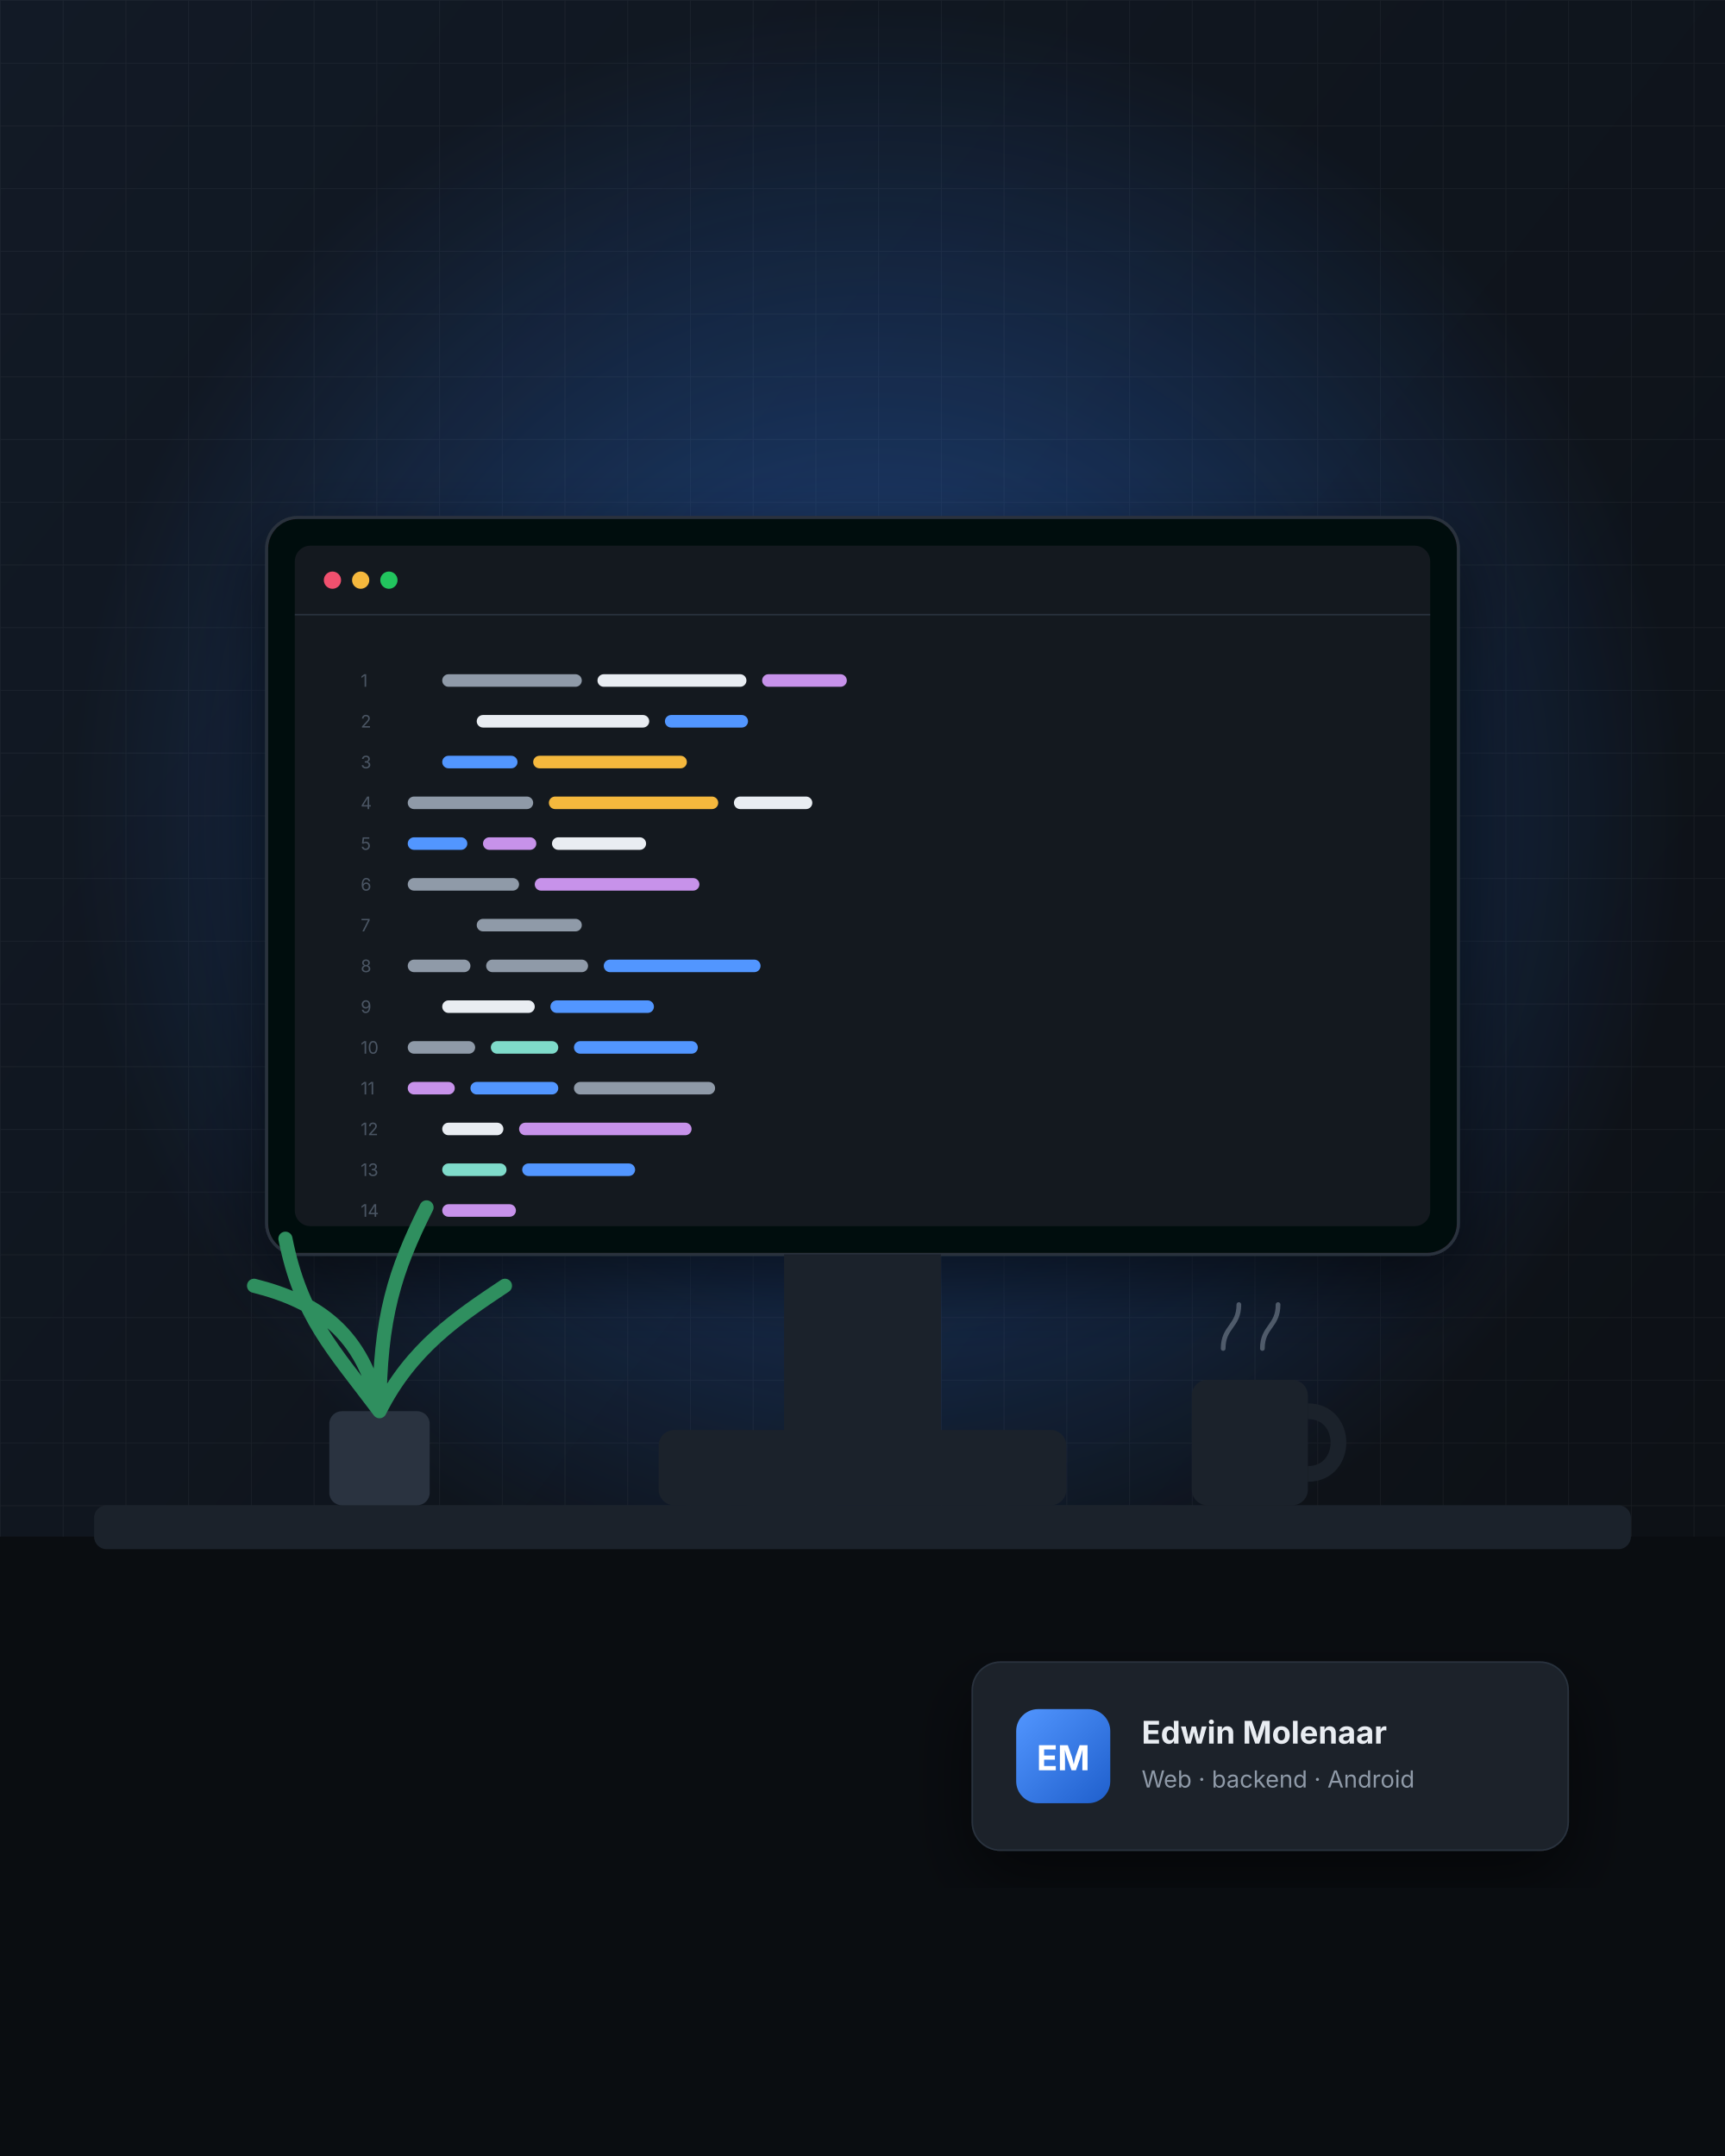
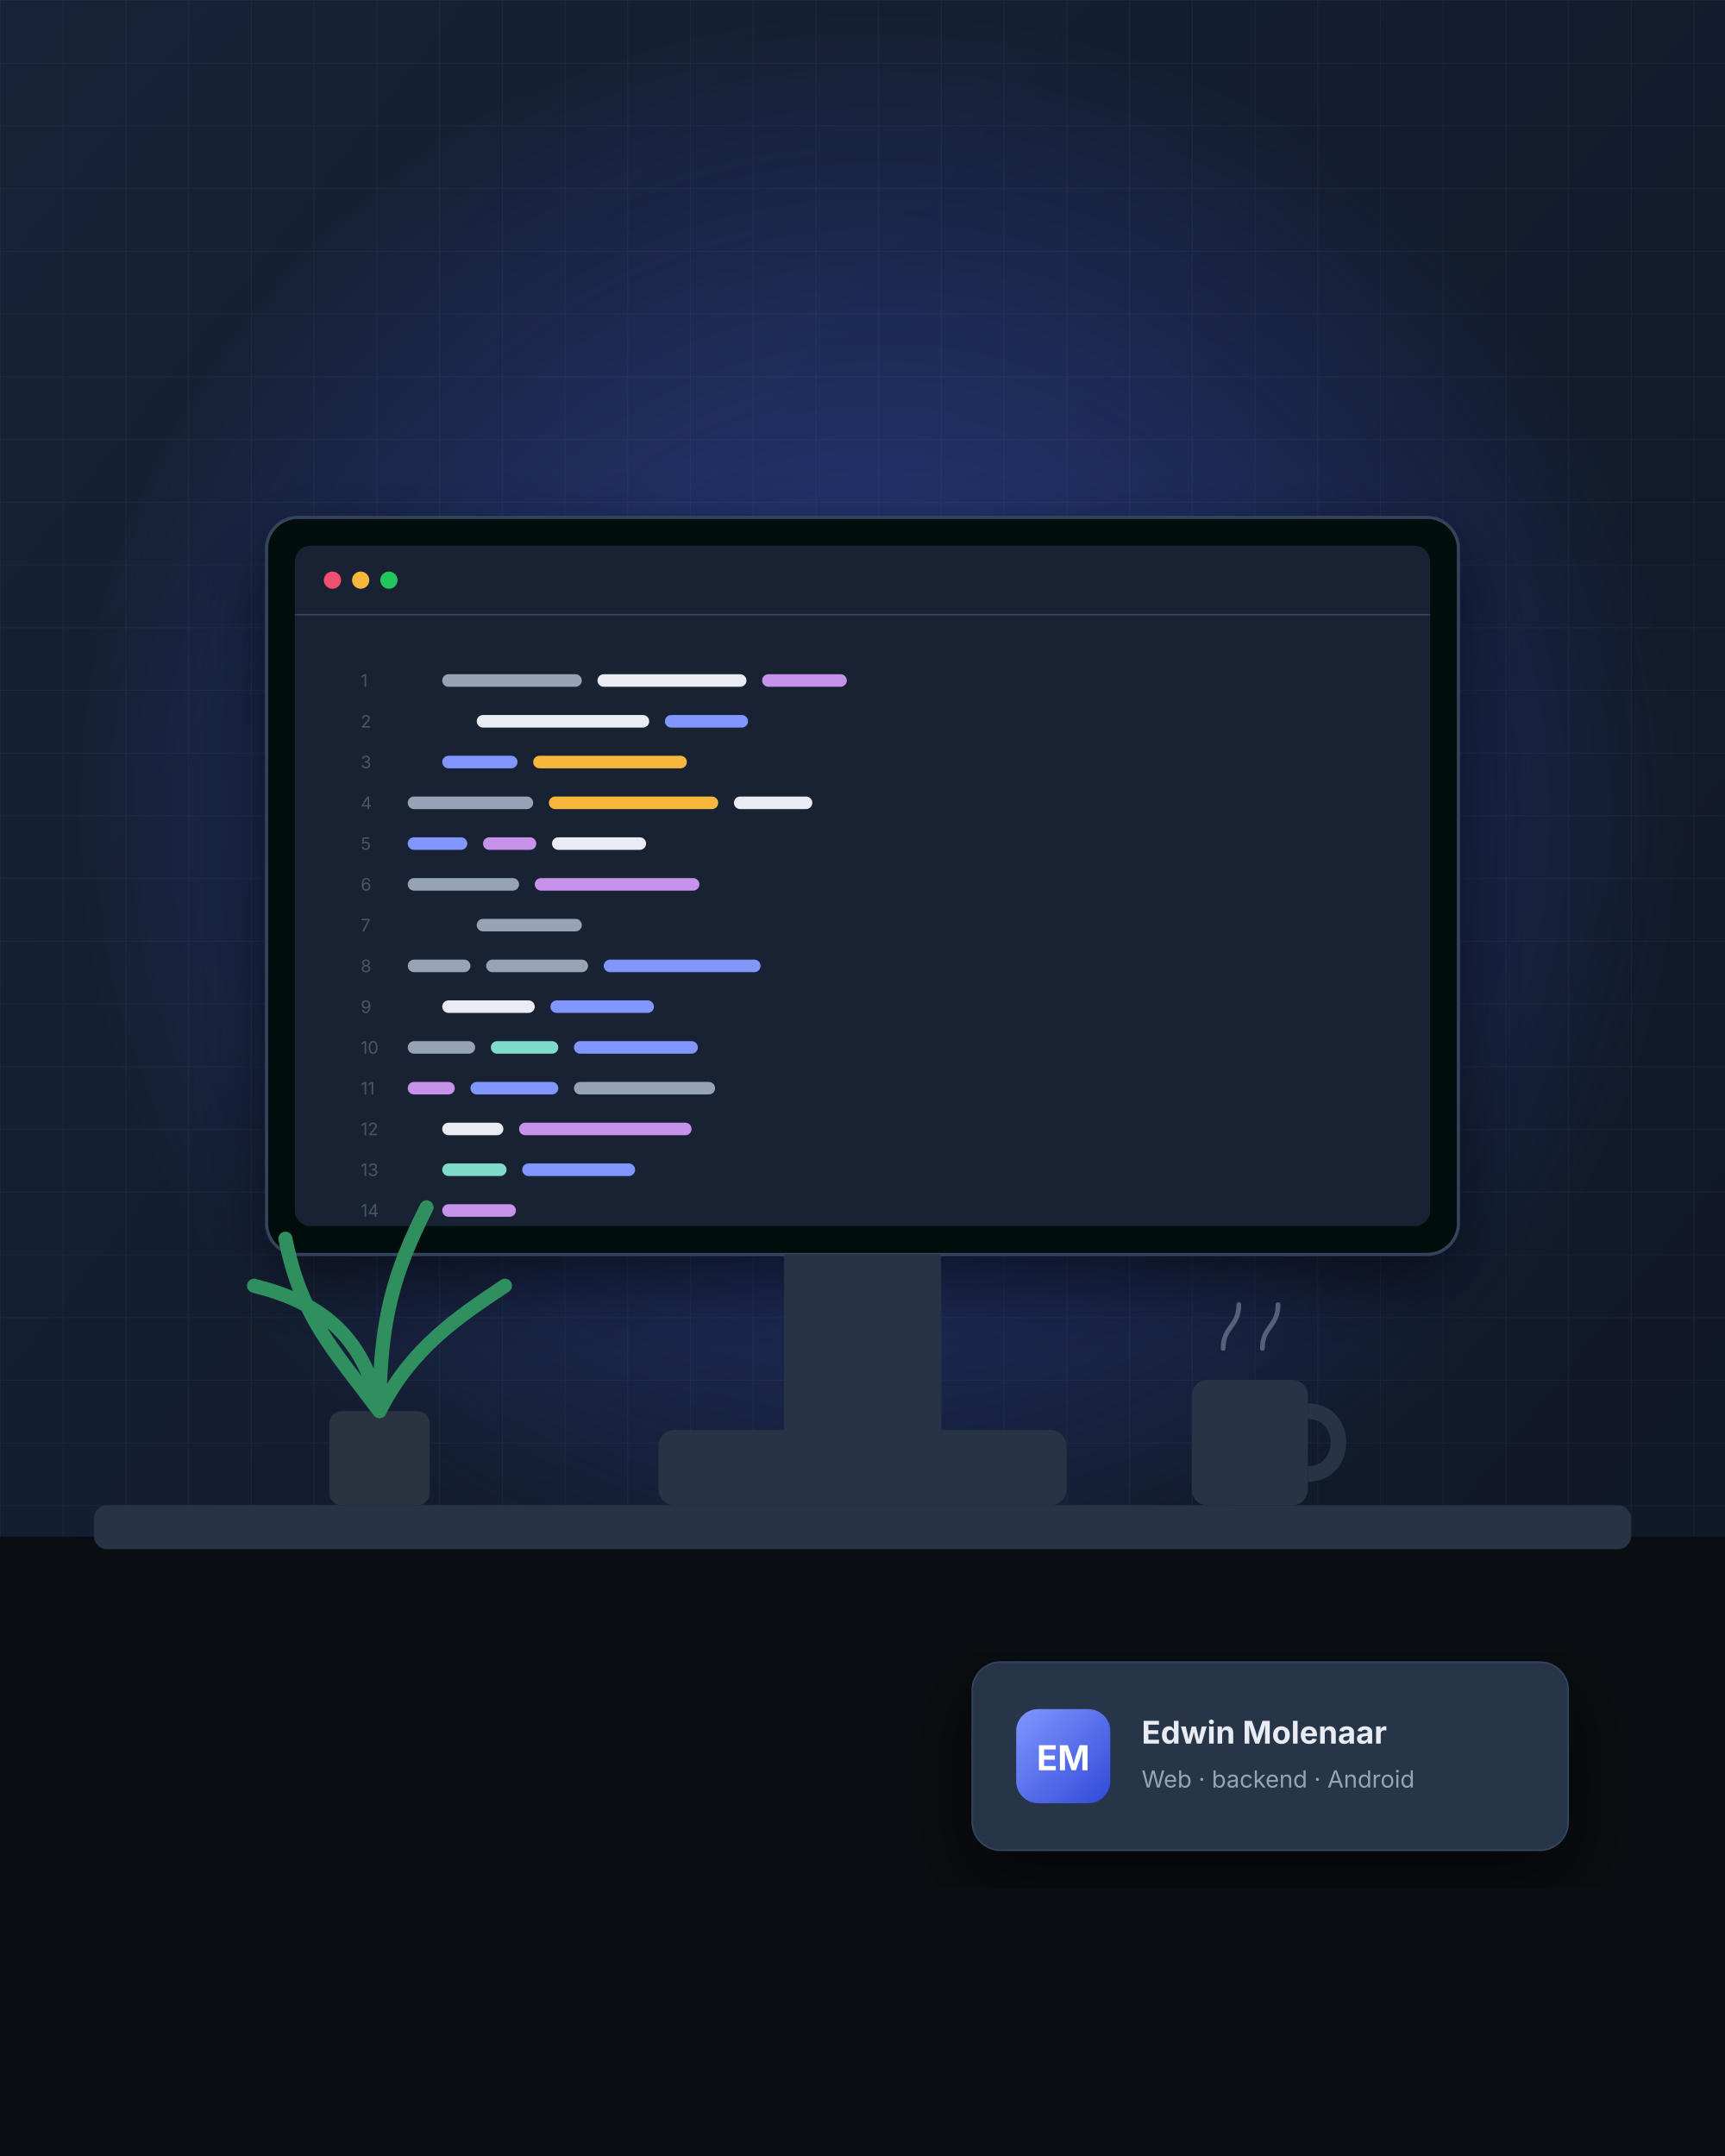
<svg xmlns="http://www.w3.org/2000/svg" width="1100" height="1375" viewBox="0 0 1100 1375">
  <defs>
    <radialGradient id="glow" cx="50%" cy="50%" r="50%">
-       <stop offset="0" stop-color="#2f80ff" stop-opacity=".45" />
-       <stop offset="1" stop-color="#2f80ff" stop-opacity="0" />
+       <stop offset="0" stop-color="#4563ff" stop-opacity=".45" />
+       <stop offset="1" stop-color="#4563ff" stop-opacity="0" />
    </radialGradient>
    <linearGradient id="bgfade" x1="0" y1="0" x2="1" y2="1">
-       <stop offset="0" stop-color="#121a26" />
-       <stop offset="1" stop-color="#0c0f13" />
+       <stop offset="0" stop-color="#172238" />
+       <stop offset="1" stop-color="#0f1724" />
    </linearGradient>
    <linearGradient id="acc" x1="0" y1="0" x2="1" y2="1">
-       <stop offset="0" stop-color="#5296ff" />
-       <stop offset="1" stop-color="#1f5fcc" />
+       <stop offset="0" stop-color="#8197ff" />
+       <stop offset="1" stop-color="#3049d8" />
    </linearGradient>
    <pattern id="grid" width="40" height="40" patternUnits="userSpaceOnUse">
      <path d="M40 0H0V40" fill="none" stroke="#ffffff" stroke-opacity=".045" />
    </pattern>
    <filter id="shadow" x="-20%" y="-20%" width="140%" height="140%">
      <feDropShadow dx="0" dy="18" stdDeviation="22" flood-color="#000" flood-opacity=".55" />
    </filter>
  </defs>
  <rect width="1100" height="1375" fill="url(#bgfade)" />
  <rect width="1100" height="1375" fill="url(#grid)" />
  <circle cx="560" cy="520" r="520" fill="url(#glow)" />
  <rect x="0" y="980" width="1100" height="395" fill="#0a0d11" />
-   <rect x="60" y="960" width="980" height="28" rx="8" fill="#1b222b" />
+   <rect x="60" y="960" width="980" height="28" rx="8" fill="#273446" />
  <g filter="url(#shadow)">
-     <rect x="170" y="330" width="760" height="470" rx="20" fill="#05070a" stroke="#29323e" stroke-width="2" />
+     <rect x="170" y="330" width="760" height="470" rx="20" fill="#05070a" stroke="#33445c" stroke-width="2" />
  </g>
-   <rect x="188" y="348" width="724" height="434" rx="10" fill="#14191f" />
-   <path d="M188 392h724" stroke="#29323e" />
+   <rect x="188" y="348" width="724" height="434" rx="10" fill="#182233" />
+   <path d="M188 392h724" stroke="#33445c" />
  <circle cx="212" cy="370" r="5.5" fill="#f0506e" />
  <circle cx="230" cy="370" r="5.5" fill="#f5b83d" />
  <circle cx="248" cy="370" r="5.5" fill="#22c55e" />
  <text x="230" y="438" font-family="Inter, Segoe UI, Arial, sans-serif" font-size="11" fill="#4a5563">1</text>
-   <rect x="282" y="430" width="89" height="8" rx="4.0" fill="#8f9aa8" />
-   <rect x="381" y="430" width="95" height="8" rx="4.0" fill="#e9edf2" />
+   <rect x="282" y="430" width="89" height="8" rx="4.0" fill="#97a3b6" />
+   <rect x="381" y="430" width="95" height="8" rx="4.0" fill="#e9edf3" />
  <rect x="486" y="430" width="54" height="8" rx="4.0" fill="#c792ea" />
  <text x="230" y="464" font-family="Inter, Segoe UI, Arial, sans-serif" font-size="11" fill="#4a5563">2</text>
-   <rect x="304" y="456" width="110" height="8" rx="4.0" fill="#e9edf2" />
-   <rect x="424" y="456" width="53" height="8" rx="4.0" fill="#5296ff" />
+   <rect x="304" y="456" width="110" height="8" rx="4.0" fill="#e9edf3" />
+   <rect x="424" y="456" width="53" height="8" rx="4.0" fill="#8197ff" />
  <text x="230" y="490" font-family="Inter, Segoe UI, Arial, sans-serif" font-size="11" fill="#4a5563">3</text>
-   <rect x="282" y="482" width="48" height="8" rx="4.0" fill="#5296ff" />
+   <rect x="282" y="482" width="48" height="8" rx="4.0" fill="#8197ff" />
  <rect x="340" y="482" width="98" height="8" rx="4.0" fill="#f5b83d" />
  <text x="230" y="516" font-family="Inter, Segoe UI, Arial, sans-serif" font-size="11" fill="#4a5563">4</text>
-   <rect x="260" y="508" width="80" height="8" rx="4.0" fill="#8f9aa8" />
+   <rect x="260" y="508" width="80" height="8" rx="4.0" fill="#97a3b6" />
  <rect x="350" y="508" width="108" height="8" rx="4.0" fill="#f5b83d" />
-   <rect x="468" y="508" width="50" height="8" rx="4.0" fill="#e9edf2" />
+   <rect x="468" y="508" width="50" height="8" rx="4.0" fill="#e9edf3" />
  <text x="230" y="542" font-family="Inter, Segoe UI, Arial, sans-serif" font-size="11" fill="#4a5563">5</text>
-   <rect x="260" y="534" width="38" height="8" rx="4.0" fill="#5296ff" />
+   <rect x="260" y="534" width="38" height="8" rx="4.0" fill="#8197ff" />
  <rect x="308" y="534" width="34" height="8" rx="4.0" fill="#c792ea" />
-   <rect x="352" y="534" width="60" height="8" rx="4.0" fill="#e9edf2" />
+   <rect x="352" y="534" width="60" height="8" rx="4.0" fill="#e9edf3" />
  <text x="230" y="568" font-family="Inter, Segoe UI, Arial, sans-serif" font-size="11" fill="#4a5563">6</text>
-   <rect x="260" y="560" width="71" height="8" rx="4.0" fill="#8f9aa8" />
+   <rect x="260" y="560" width="71" height="8" rx="4.0" fill="#97a3b6" />
  <rect x="341" y="560" width="105" height="8" rx="4.0" fill="#c792ea" />
  <text x="230" y="594" font-family="Inter, Segoe UI, Arial, sans-serif" font-size="11" fill="#4a5563">7</text>
-   <rect x="304" y="586" width="67" height="8" rx="4.0" fill="#8f9aa8" />
+   <rect x="304" y="586" width="67" height="8" rx="4.0" fill="#97a3b6" />
  <text x="230" y="620" font-family="Inter, Segoe UI, Arial, sans-serif" font-size="11" fill="#4a5563">8</text>
-   <rect x="260" y="612" width="40" height="8" rx="4.0" fill="#8f9aa8" />
-   <rect x="310" y="612" width="65" height="8" rx="4.0" fill="#8f9aa8" />
-   <rect x="385" y="612" width="100" height="8" rx="4.0" fill="#5296ff" />
+   <rect x="260" y="612" width="40" height="8" rx="4.0" fill="#97a3b6" />
+   <rect x="310" y="612" width="65" height="8" rx="4.0" fill="#97a3b6" />
+   <rect x="385" y="612" width="100" height="8" rx="4.0" fill="#8197ff" />
  <text x="230" y="646" font-family="Inter, Segoe UI, Arial, sans-serif" font-size="11" fill="#4a5563">9</text>
-   <rect x="282" y="638" width="59" height="8" rx="4.0" fill="#e9edf2" />
-   <rect x="351" y="638" width="66" height="8" rx="4.0" fill="#5296ff" />
+   <rect x="282" y="638" width="59" height="8" rx="4.0" fill="#e9edf3" />
+   <rect x="351" y="638" width="66" height="8" rx="4.0" fill="#8197ff" />
  <text x="230" y="672" font-family="Inter, Segoe UI, Arial, sans-serif" font-size="11" fill="#4a5563">10</text>
-   <rect x="260" y="664" width="43" height="8" rx="4.0" fill="#8f9aa8" />
+   <rect x="260" y="664" width="43" height="8" rx="4.0" fill="#97a3b6" />
  <rect x="313" y="664" width="43" height="8" rx="4.0" fill="#7fdbca" />
-   <rect x="366" y="664" width="79" height="8" rx="4.0" fill="#5296ff" />
+   <rect x="366" y="664" width="79" height="8" rx="4.0" fill="#8197ff" />
  <text x="230" y="698" font-family="Inter, Segoe UI, Arial, sans-serif" font-size="11" fill="#4a5563">11</text>
  <rect x="260" y="690" width="30" height="8" rx="4.0" fill="#c792ea" />
-   <rect x="300" y="690" width="56" height="8" rx="4.0" fill="#5296ff" />
-   <rect x="366" y="690" width="90" height="8" rx="4.0" fill="#8f9aa8" />
+   <rect x="300" y="690" width="56" height="8" rx="4.0" fill="#8197ff" />
+   <rect x="366" y="690" width="90" height="8" rx="4.0" fill="#97a3b6" />
  <text x="230" y="724" font-family="Inter, Segoe UI, Arial, sans-serif" font-size="11" fill="#4a5563">12</text>
-   <rect x="282" y="716" width="39" height="8" rx="4.0" fill="#e9edf2" />
+   <rect x="282" y="716" width="39" height="8" rx="4.0" fill="#e9edf3" />
  <rect x="331" y="716" width="110" height="8" rx="4.0" fill="#c792ea" />
  <text x="230" y="750" font-family="Inter, Segoe UI, Arial, sans-serif" font-size="11" fill="#4a5563">13</text>
  <rect x="282" y="742" width="41" height="8" rx="4.0" fill="#7fdbca" />
-   <rect x="333" y="742" width="72" height="8" rx="4.0" fill="#5296ff" />
+   <rect x="333" y="742" width="72" height="8" rx="4.0" fill="#8197ff" />
  <text x="230" y="776" font-family="Inter, Segoe UI, Arial, sans-serif" font-size="11" fill="#4a5563">14</text>
  <rect x="282" y="768" width="47" height="8" rx="4.0" fill="#c792ea" />
-   <rect x="500" y="800" width="100" height="120" fill="#1b222b" />
-   <rect x="420" y="912" width="260" height="48" rx="10" fill="#1b222b" />
+   <rect x="500" y="800" width="100" height="120" fill="#273446" />
+   <rect x="420" y="912" width="260" height="48" rx="10" fill="#273446" />
  <rect x="300" y="905" width="0" height="0" />
-   <rect x="760" y="880" width="74" height="80" rx="10" fill="#1b222b" />
-   <path d="M834 900c26 0 26 40 0 40" stroke="#1b222b" stroke-width="10" fill="none" />
-   <path d="M780 860c0-14 10-14 10-28M805 860c0-14 10-14 10-28" stroke="#8f9aa8" stroke-opacity=".5" stroke-width="3" fill="none" stroke-linecap="round" />
+   <rect x="760" y="880" width="74" height="80" rx="10" fill="#273446" />
+   <path d="M834 900c26 0 26 40 0 40" stroke="#273446" stroke-width="10" fill="none" />
+   <path d="M780 860c0-14 10-14 10-28M805 860c0-14 10-14 10-28" stroke="#97a3b6" stroke-opacity=".5" stroke-width="3" fill="none" stroke-linecap="round" />
  <rect x="210" y="900" width="64" height="60" rx="8" fill="#2a3340" />
  <path d="M242 900c-30-40-50-60-60-110M242 900c0-60 10-90 30-130M242 900c20-40 50-60 80-80M242 900c-10-50-40-70-80-80" stroke="#2f8f5f" stroke-width="9" fill="none" stroke-linecap="round" />
  <g filter="url(#shadow)">
-     <rect x="620" y="1060" width="380" height="120" rx="18" fill="#1b222b" stroke="#29323e" />
+     <rect x="620" y="1060" width="380" height="120" rx="18" fill="#273446" stroke="#33445c" />
  </g>
  <rect x="648" y="1090" width="60" height="60" rx="14" fill="url(#acc)" />
  <text x="678" y="1129" text-anchor="middle" font-family="Inter, Segoe UI, Arial, sans-serif" font-size="22" font-weight="700" fill="#fff">EM</text>
-   <text x="728" y="1112" font-family="Inter, Segoe UI, Arial, sans-serif" font-size="20" font-weight="700" fill="#e9edf2">Edwin Molenaar</text>
-   <text x="728" y="1140" font-family="Inter, Segoe UI, Arial, sans-serif" font-size="15" fill="#8f9aa8">Web · backend · Android</text>
+   <text x="728" y="1112" font-family="Inter, Segoe UI, Arial, sans-serif" font-size="20" font-weight="700" fill="#e9edf3">Edwin Molenaar</text>
+   <text x="728" y="1140" font-family="Inter, Segoe UI, Arial, sans-serif" font-size="15" fill="#97a3b6">Web · backend · Android</text>
</svg>
